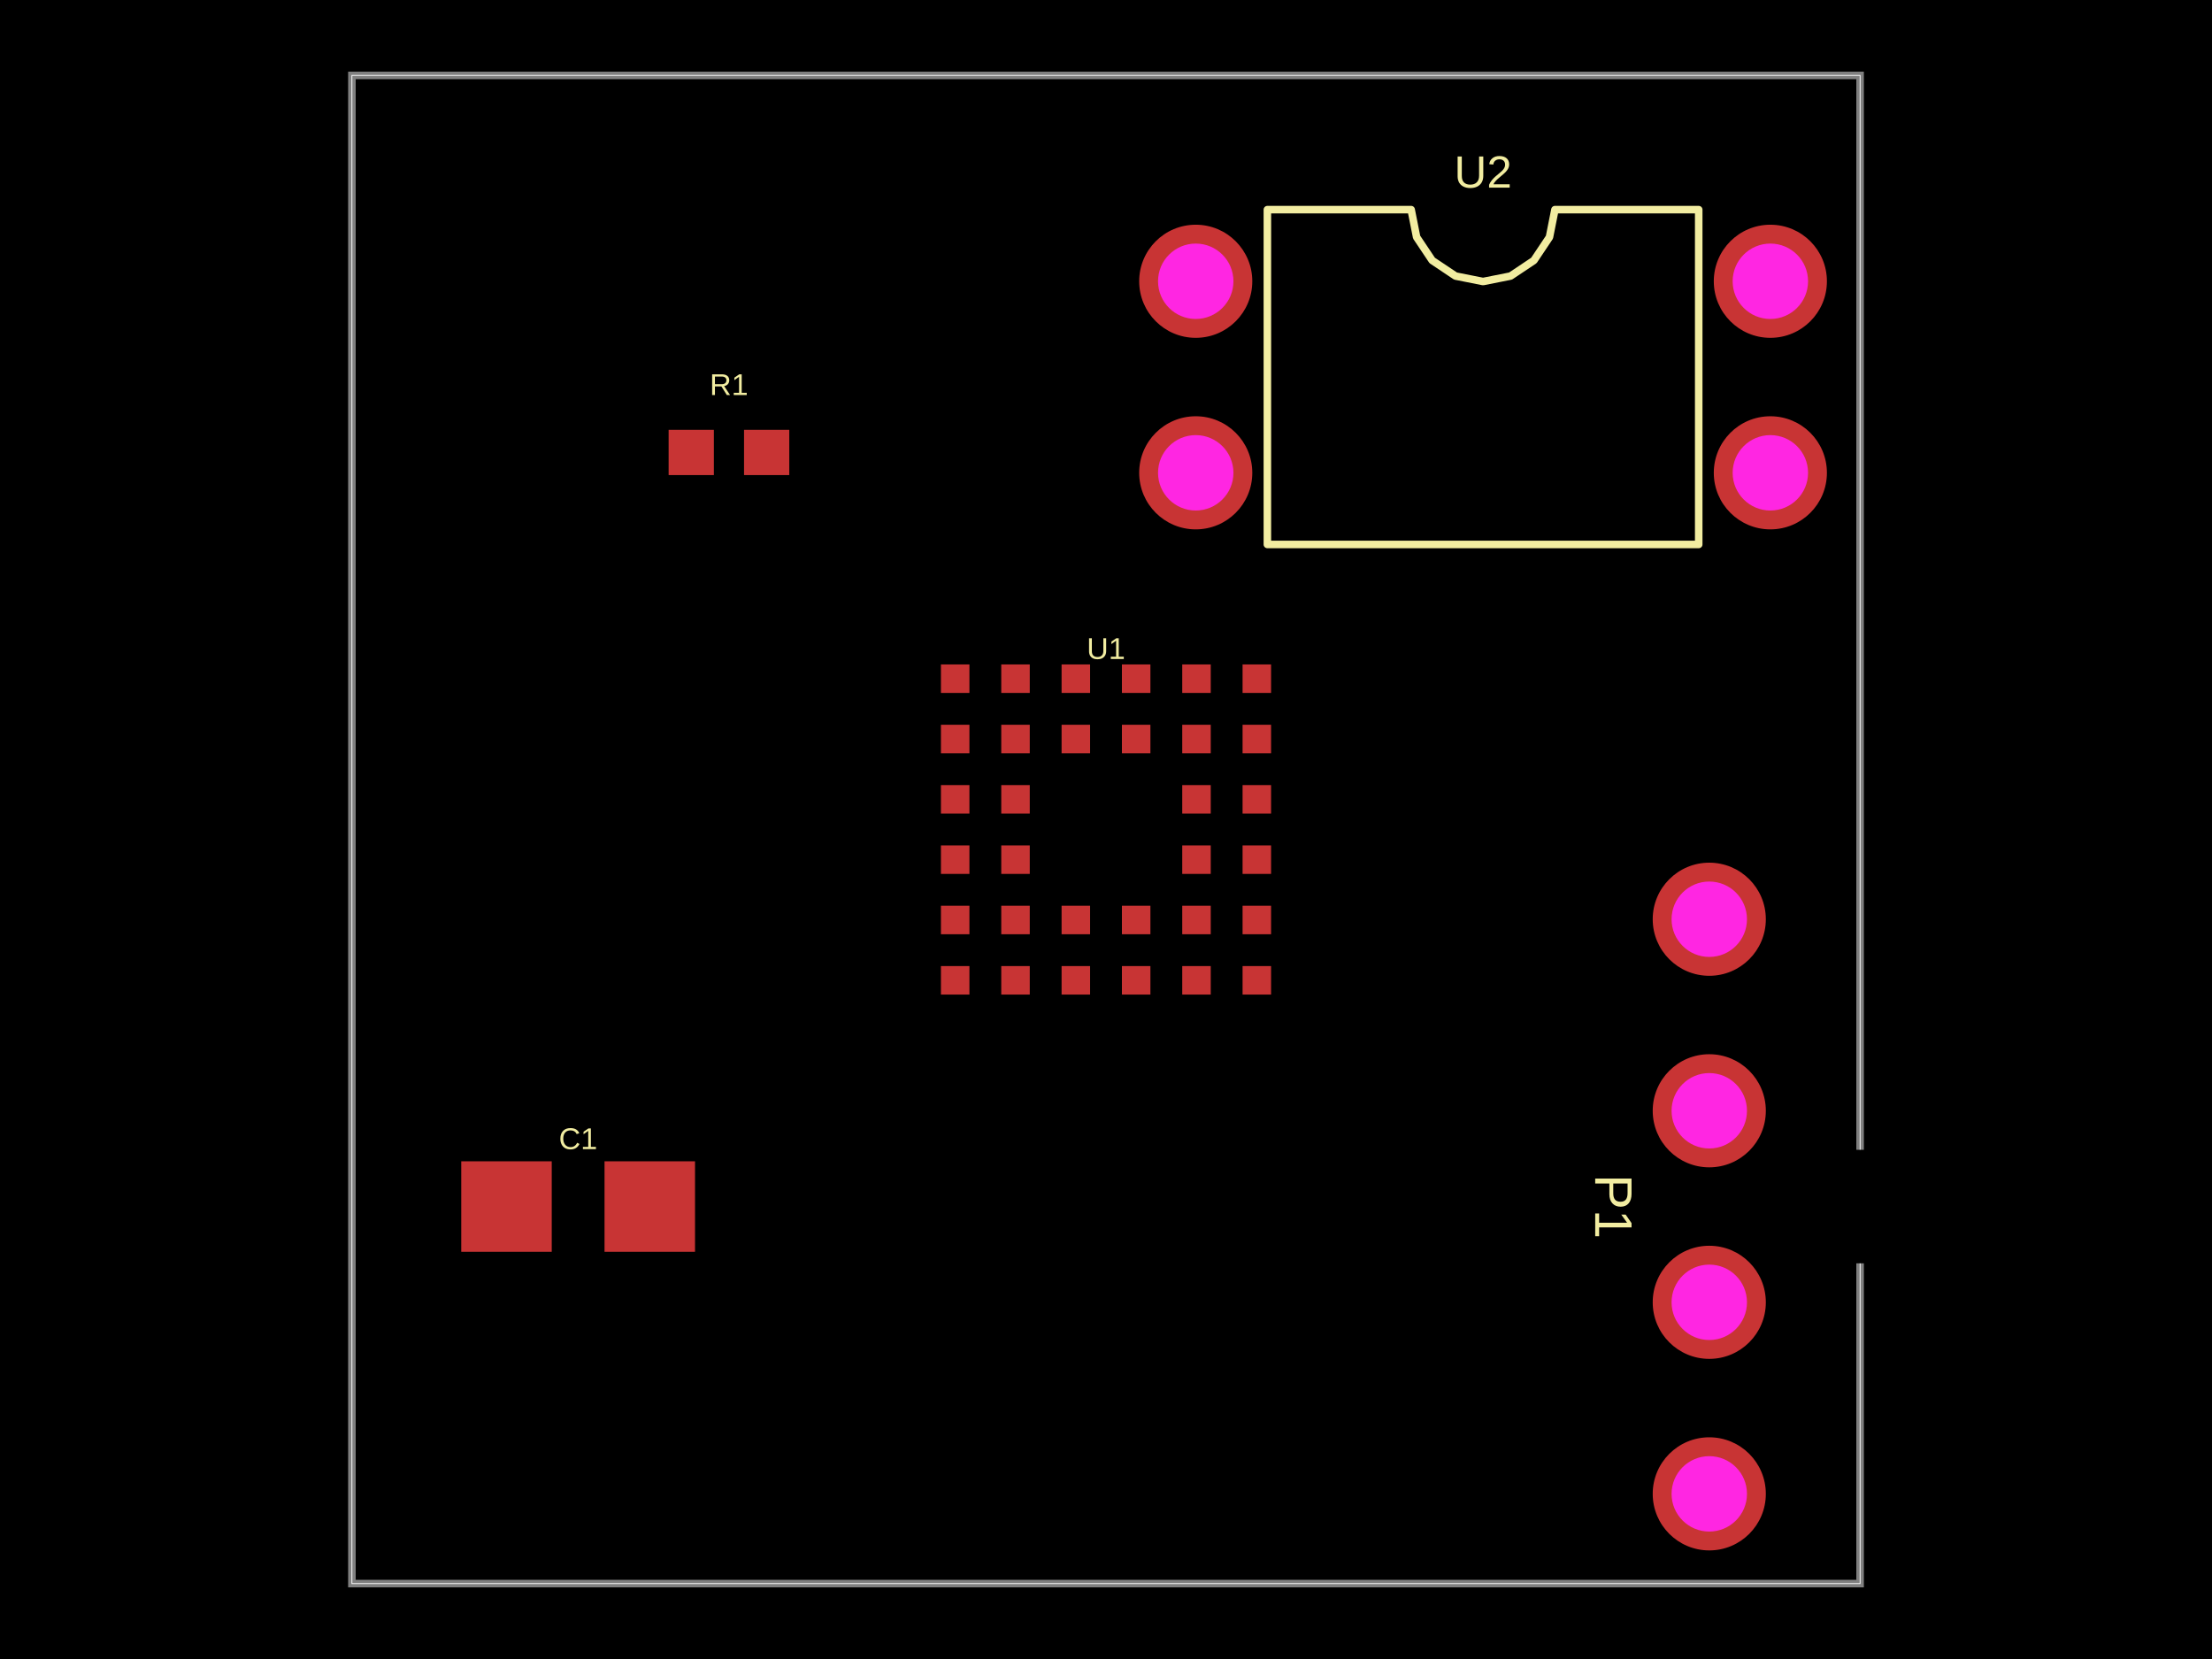
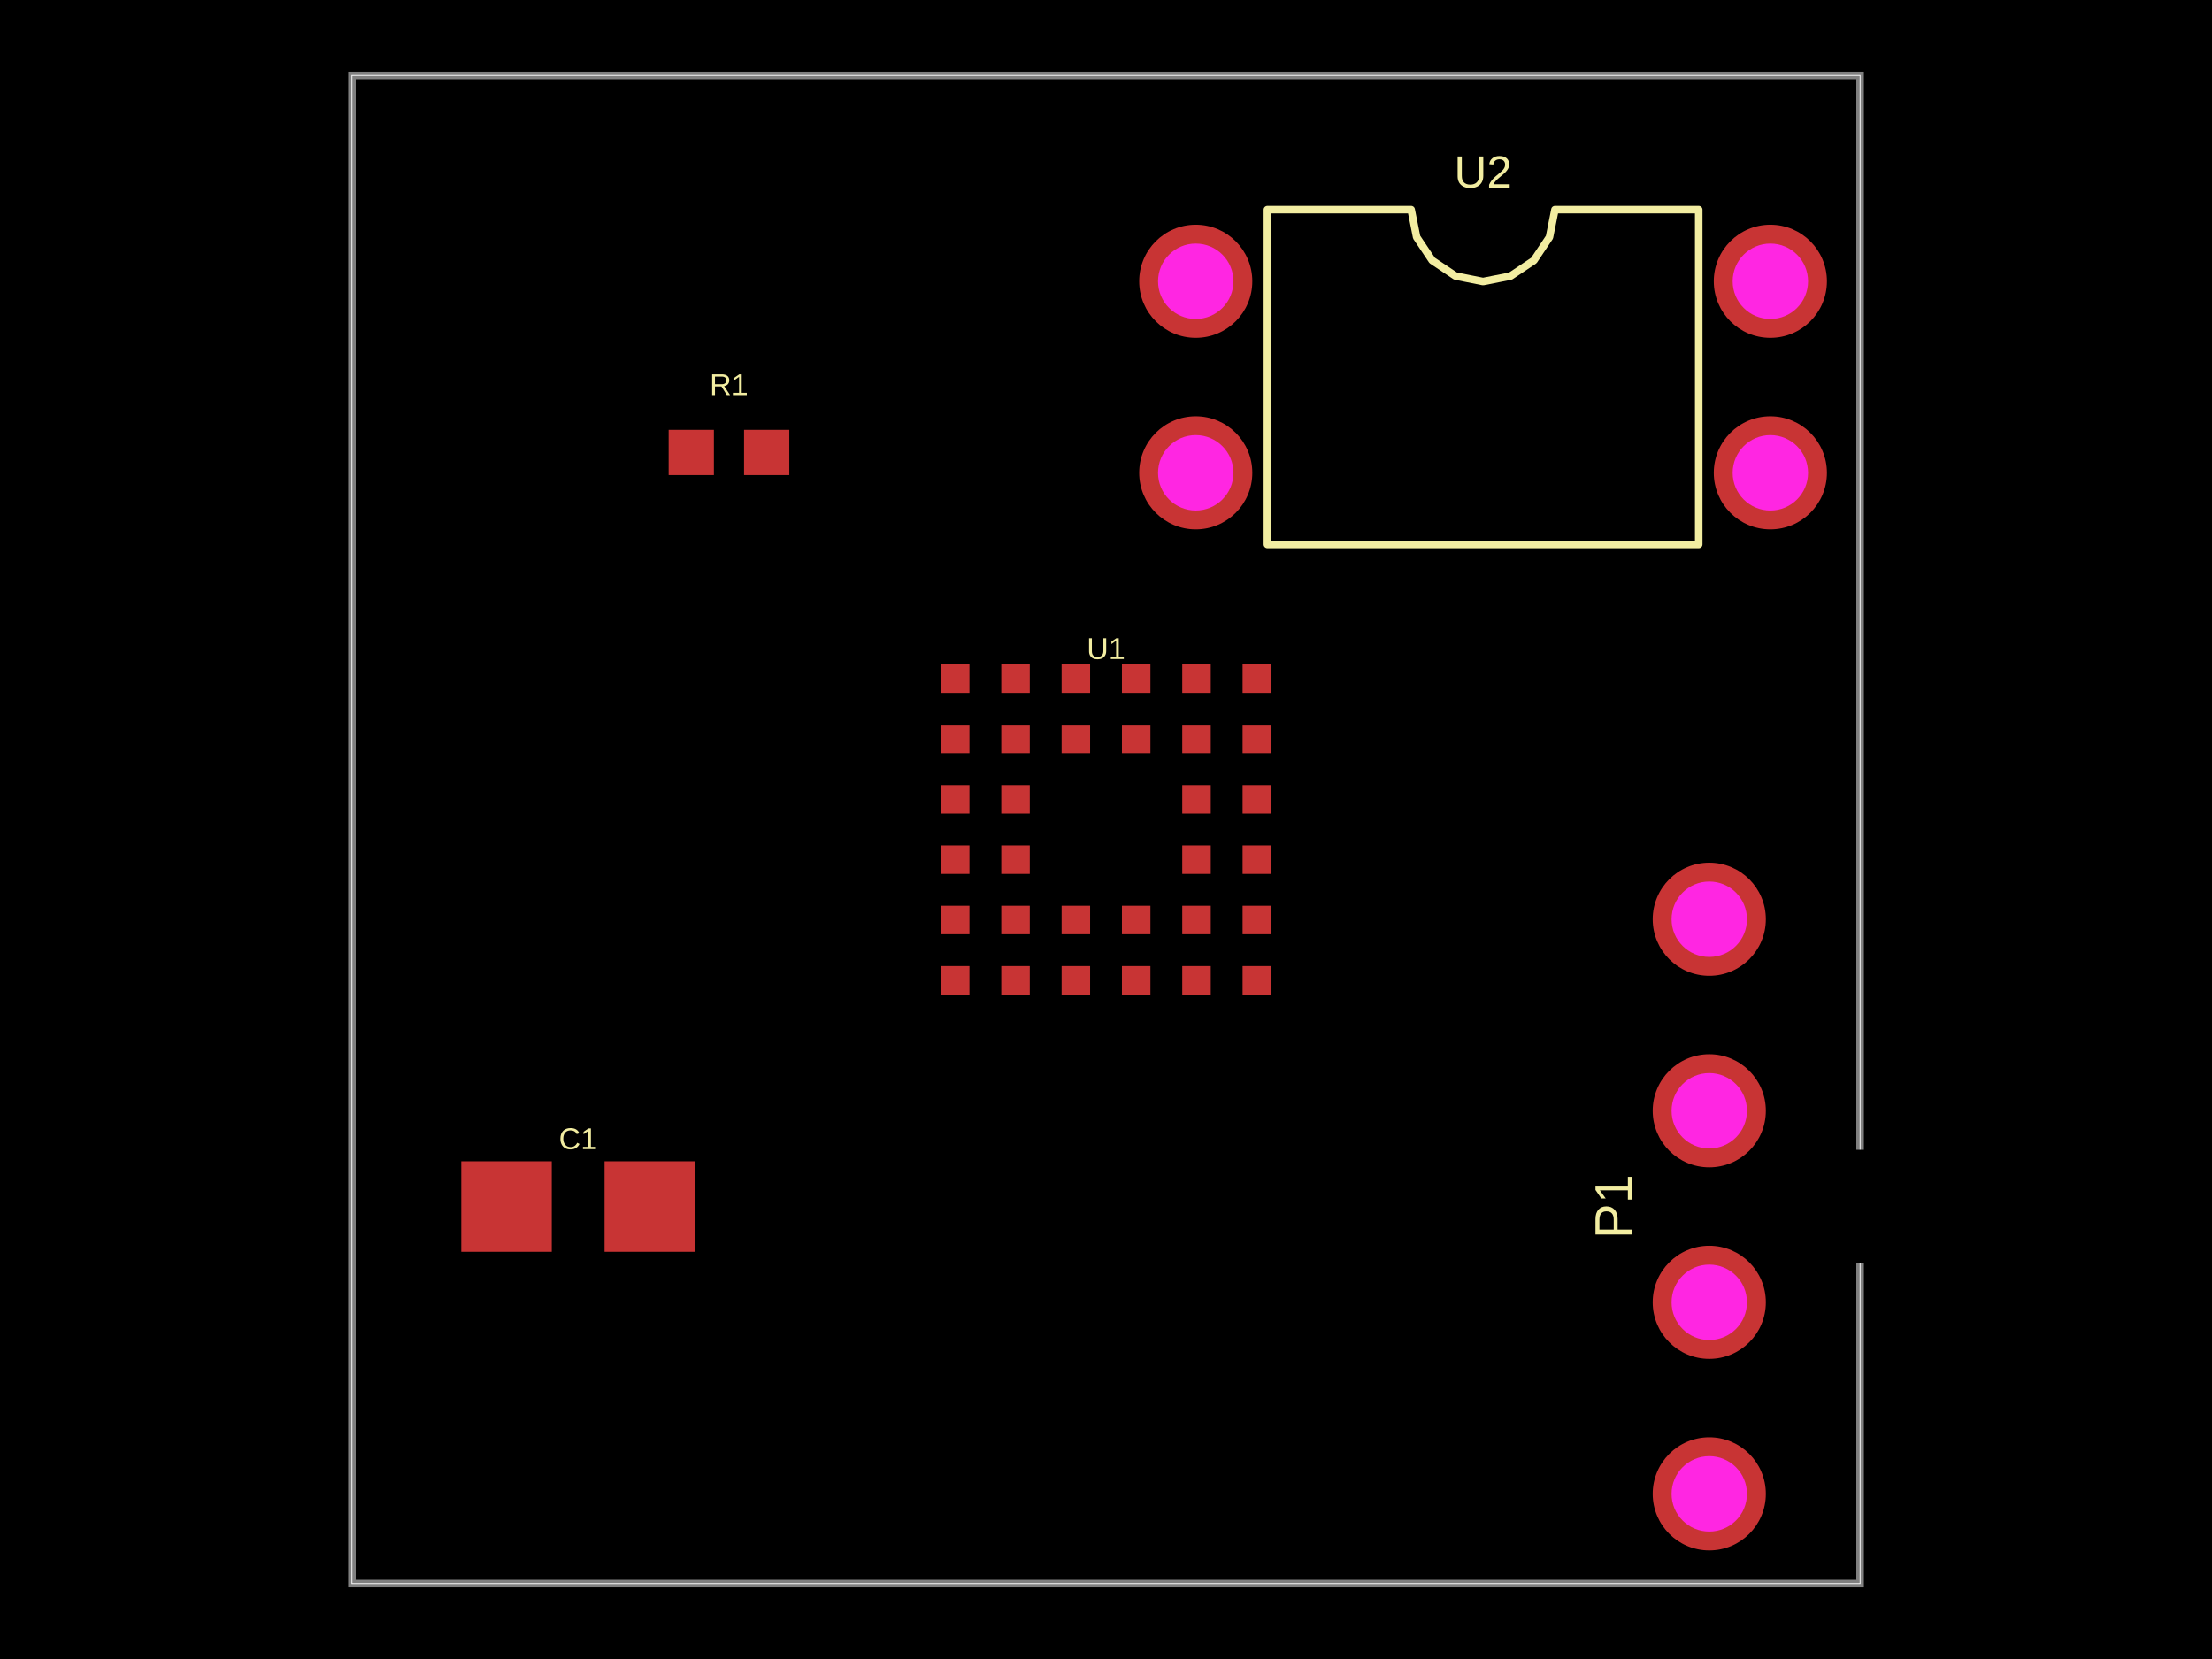
<svg xmlns="http://www.w3.org/2000/svg" width="800" height="600">
  <style />
  <rect class="boundary" x="0" y="0" fill="#000" width="800" height="600" />
  <rect class="pcb-boundary" fill="none" stroke="#fff" stroke-width="0.3" x="127.273" y="27.273" width="545.455" height="545.455" />
  <path class="pcb-board" d="M 127.273 572.727 L 672.727 572.727 L 672.727 27.273 L 127.273 27.273 Z" fill="none" stroke="rgba(255, 255, 255, 0.5)" stroke-width="2.727" />
  <g transform="translate(400, 300) rotate(0) scale(1, -1)">
    <rect class="pcb-component" x="-59.699" y="-59.699" width="119.399" height="119.399" />
    <rect class="pcb-component-outline" x="-59.699" y="-59.699" width="119.399" height="119.399" />
  </g>
  <g transform="translate(263.6364, 163.6364) rotate(0) scale(1, -1)">
    <rect class="pcb-component" x="-21.818" y="-8.182" width="43.636" height="16.364" />
    <rect class="pcb-component-outline" x="-21.818" y="-8.182" width="43.636" height="16.364" />
  </g>
  <g transform="translate(536.3636, 136.3636) rotate(0) scale(1, -1)">
    <rect class="pcb-component" x="-124.364" y="-55.091" width="248.727" height="110.182" />
    <rect class="pcb-component-outline" x="-124.364" y="-55.091" width="248.727" height="110.182" />
  </g>
  <g transform="translate(618.1818, 436.3636) rotate(-90) scale(1, -1)">
    <rect class="pcb-component" x="-20.455" y="-124.364" width="40.909" height="248.727" />
    <rect class="pcb-component-outline" x="-20.455" y="-124.364" width="40.909" height="248.727" />
  </g>
  <g transform="translate(209.0909, 436.3636) rotate(0) scale(1, -1)">
    <rect class="pcb-component" x="-42.273" y="-16.364" width="84.545" height="32.727" />
    <rect class="pcb-component-outline" x="-42.273" y="-16.364" width="84.545" height="32.727" />
  </g>
  <rect class="pcb-pad" fill="rgb(200, 52, 52)" x="340.301" y="240.301" width="10.308" height="10.308" />
  <rect class="pcb-pad" fill="rgb(200, 52, 52)" x="362.119" y="240.301" width="10.308" height="10.308" />
  <rect class="pcb-pad" fill="rgb(200, 52, 52)" x="383.937" y="240.301" width="10.308" height="10.308" />
  <rect class="pcb-pad" fill="rgb(200, 52, 52)" x="405.755" y="240.301" width="10.308" height="10.308" />
  <rect class="pcb-pad" fill="rgb(200, 52, 52)" x="427.573" y="240.301" width="10.308" height="10.308" />
  <rect class="pcb-pad" fill="rgb(200, 52, 52)" x="449.392" y="240.301" width="10.308" height="10.308" />
  <rect class="pcb-pad" fill="rgb(200, 52, 52)" x="340.301" y="262.119" width="10.308" height="10.308" />
  <rect class="pcb-pad" fill="rgb(200, 52, 52)" x="362.119" y="262.119" width="10.308" height="10.308" />
  <rect class="pcb-pad" fill="rgb(200, 52, 52)" x="383.937" y="262.119" width="10.308" height="10.308" />
  <rect class="pcb-pad" fill="rgb(200, 52, 52)" x="405.755" y="262.119" width="10.308" height="10.308" />
  <rect class="pcb-pad" fill="rgb(200, 52, 52)" x="427.573" y="262.119" width="10.308" height="10.308" />
  <rect class="pcb-pad" fill="rgb(200, 52, 52)" x="449.392" y="262.119" width="10.308" height="10.308" />
  <rect class="pcb-pad" fill="rgb(200, 52, 52)" x="340.301" y="283.937" width="10.308" height="10.308" />
  <rect class="pcb-pad" fill="rgb(200, 52, 52)" x="362.119" y="283.937" width="10.308" height="10.308" />
  <rect class="pcb-pad" fill="rgb(200, 52, 52)" x="427.573" y="283.937" width="10.308" height="10.308" />
  <rect class="pcb-pad" fill="rgb(200, 52, 52)" x="449.392" y="283.937" width="10.308" height="10.308" />
  <rect class="pcb-pad" fill="rgb(200, 52, 52)" x="340.301" y="305.755" width="10.308" height="10.308" />
  <rect class="pcb-pad" fill="rgb(200, 52, 52)" x="362.119" y="305.755" width="10.308" height="10.308" />
  <rect class="pcb-pad" fill="rgb(200, 52, 52)" x="427.573" y="305.755" width="10.308" height="10.308" />
  <rect class="pcb-pad" fill="rgb(200, 52, 52)" x="449.392" y="305.755" width="10.308" height="10.308" />
  <rect class="pcb-pad" fill="rgb(200, 52, 52)" x="340.301" y="327.573" width="10.308" height="10.308" />
  <rect class="pcb-pad" fill="rgb(200, 52, 52)" x="362.119" y="327.573" width="10.308" height="10.308" />
  <rect class="pcb-pad" fill="rgb(200, 52, 52)" x="383.937" y="327.573" width="10.308" height="10.308" />
  <rect class="pcb-pad" fill="rgb(200, 52, 52)" x="405.755" y="327.573" width="10.308" height="10.308" />
  <rect class="pcb-pad" fill="rgb(200, 52, 52)" x="427.573" y="327.573" width="10.308" height="10.308" />
  <rect class="pcb-pad" fill="rgb(200, 52, 52)" x="449.392" y="327.573" width="10.308" height="10.308" />
  <rect class="pcb-pad" fill="rgb(200, 52, 52)" x="340.301" y="349.392" width="10.308" height="10.308" />
  <rect class="pcb-pad" fill="rgb(200, 52, 52)" x="362.119" y="349.392" width="10.308" height="10.308" />
  <rect class="pcb-pad" fill="rgb(200, 52, 52)" x="383.937" y="349.392" width="10.308" height="10.308" />
  <rect class="pcb-pad" fill="rgb(200, 52, 52)" x="405.755" y="349.392" width="10.308" height="10.308" />
  <rect class="pcb-pad" fill="rgb(200, 52, 52)" x="427.573" y="349.392" width="10.308" height="10.308" />
  <rect class="pcb-pad" fill="rgb(200, 52, 52)" x="449.392" y="349.392" width="10.308" height="10.308" />
  <rect class="pcb-pad" fill="rgb(200, 52, 52)" x="241.818" y="155.455" width="16.364" height="16.364" />
  <rect class="pcb-pad" fill="rgb(200, 52, 52)" x="269.091" y="155.455" width="16.364" height="16.364" />
  <rect class="pcb-pad" fill="rgb(200, 52, 52)" x="166.818" y="420" width="32.727" height="32.727" />
  <rect class="pcb-pad" fill="rgb(200, 52, 52)" x="218.636" y="420" width="32.727" height="32.727" />
  <path class="pcb-silkscreen pcb-silkscreen-top" d="M 458.364 196.909 L 458.364 75.818 L 510.364 75.818 L 512.343 85.768 L 517.979 94.203 L 526.414 99.839 L 536.364 101.818 L 546.313 99.839 L 554.748 94.203 L 560.385 85.768 L 562.364 75.818 L 614.364 75.818 L 614.364 196.909 L 458.364 196.909 Z" fill="none" stroke="#f2eda1" stroke-width="2.727" stroke-linecap="round" stroke-linejoin="round" data-pcb-component-id="pcb_component_2" data-pcb-silkscreen-path-id="pcb_silkscreen_path_0" />
  <text x="0" y="0" dx="0" dy="0" fill="#f2eda1" font-family="Arial, sans-serif" font-size="10.909" text-anchor="middle" dominant-baseline="central" transform="matrix(1,0,0,1,400,234.5455)" class="pcb-silkscreen-text pcb-silkscreen-top" data-pcb-silkscreen-text-id="pcb_component_0" stroke="none">U1</text>
  <text x="0" y="0" dx="0" dy="0" fill="#f2eda1" font-family="Arial, sans-serif" font-size="10.909" text-anchor="middle" dominant-baseline="central" transform="matrix(1,0,0,1,263.6364,139.0909)" class="pcb-silkscreen-text pcb-silkscreen-top" data-pcb-silkscreen-text-id="pcb_component_1" stroke="none">R1</text>
  <text x="0" y="0" dx="0" dy="0" fill="#f2eda1" font-family="Arial, sans-serif" font-size="16.364" text-anchor="middle" dominant-baseline="central" transform="matrix(1,0,0,1,536.3636,62.18182)" class="pcb-silkscreen-text pcb-silkscreen-top" data-pcb-silkscreen-text-id="pcb_component_2" stroke="none">U2</text>
-   <text x="0" y="0" dx="0" dy="0" fill="#f2eda1" font-family="Arial, sans-serif" font-size="19.091" text-anchor="middle" dominant-baseline="central" transform="matrix(6.123233995736766e-17,1,-1,6.123233995736766e-17,583.5455,436.3636)" class="pcb-silkscreen-text pcb-silkscreen-top" data-pcb-silkscreen-text-id="pcb_component_3" stroke="none">P1</text>
+   <text x="0" y="0" dx="0" dy="0" fill="#f2eda1" font-family="Arial, sans-serif" font-size="19.091" text-anchor="middle" dominant-baseline="central" transform="matrix(-1.8369701987210297e-16,-1,1,-1.8369701987210297e-16,583.5455,436.3636)" class="pcb-silkscreen-text pcb-silkscreen-top" data-pcb-silkscreen-text-id="pcb_component_3" stroke="none">P1</text>
  <text x="0" y="0" dx="0" dy="0" fill="#f2eda1" font-family="Arial, sans-serif" font-size="10.909" text-anchor="middle" dominant-baseline="central" transform="matrix(1,0,0,1,209.0909,411.8182)" class="pcb-silkscreen-text pcb-silkscreen-top" data-pcb-silkscreen-text-id="pcb_component_4" stroke="none">C1</text>
  <g>
    <circle class="pcb-hole-outer" fill="rgb(200, 52, 52)" cx="432.455" cy="101.727" r="20.455" />
    <circle class="pcb-hole-inner" fill="rgb(255, 38, 226)" cx="432.455" cy="101.727" r="13.636" />
  </g>
  <g>
    <circle class="pcb-hole-outer" fill="rgb(200, 52, 52)" cx="432.455" cy="171" r="20.455" />
    <circle class="pcb-hole-inner" fill="rgb(255, 38, 226)" cx="432.455" cy="171" r="13.636" />
  </g>
  <g>
    <circle class="pcb-hole-outer" fill="rgb(200, 52, 52)" cx="640.273" cy="171" r="20.455" />
    <circle class="pcb-hole-inner" fill="rgb(255, 38, 226)" cx="640.273" cy="171" r="13.636" />
  </g>
  <g>
    <circle class="pcb-hole-outer" fill="rgb(200, 52, 52)" cx="640.273" cy="101.727" r="20.455" />
    <circle class="pcb-hole-inner" fill="rgb(255, 38, 226)" cx="640.273" cy="101.727" r="13.636" />
  </g>
  <g>
    <circle class="pcb-hole-outer" fill="rgb(200, 52, 52)" cx="618.182" cy="540.273" r="20.455" />
    <circle class="pcb-hole-inner" fill="rgb(255, 38, 226)" cx="618.182" cy="540.273" r="13.636" />
  </g>
  <g>
    <circle class="pcb-hole-outer" fill="rgb(200, 52, 52)" cx="618.182" cy="471" r="20.455" />
    <circle class="pcb-hole-inner" fill="rgb(255, 38, 226)" cx="618.182" cy="471" r="13.636" />
  </g>
  <g>
    <circle class="pcb-hole-outer" fill="rgb(200, 52, 52)" cx="618.182" cy="401.727" r="20.455" />
    <circle class="pcb-hole-inner" fill="rgb(255, 38, 226)" cx="618.182" cy="401.727" r="13.636" />
  </g>
  <g>
    <circle class="pcb-hole-outer" fill="rgb(200, 52, 52)" cx="618.182" cy="332.455" r="20.455" />
    <circle class="pcb-hole-inner" fill="rgb(255, 38, 226)" cx="618.182" cy="332.455" r="13.636" />
  </g>
</svg>
